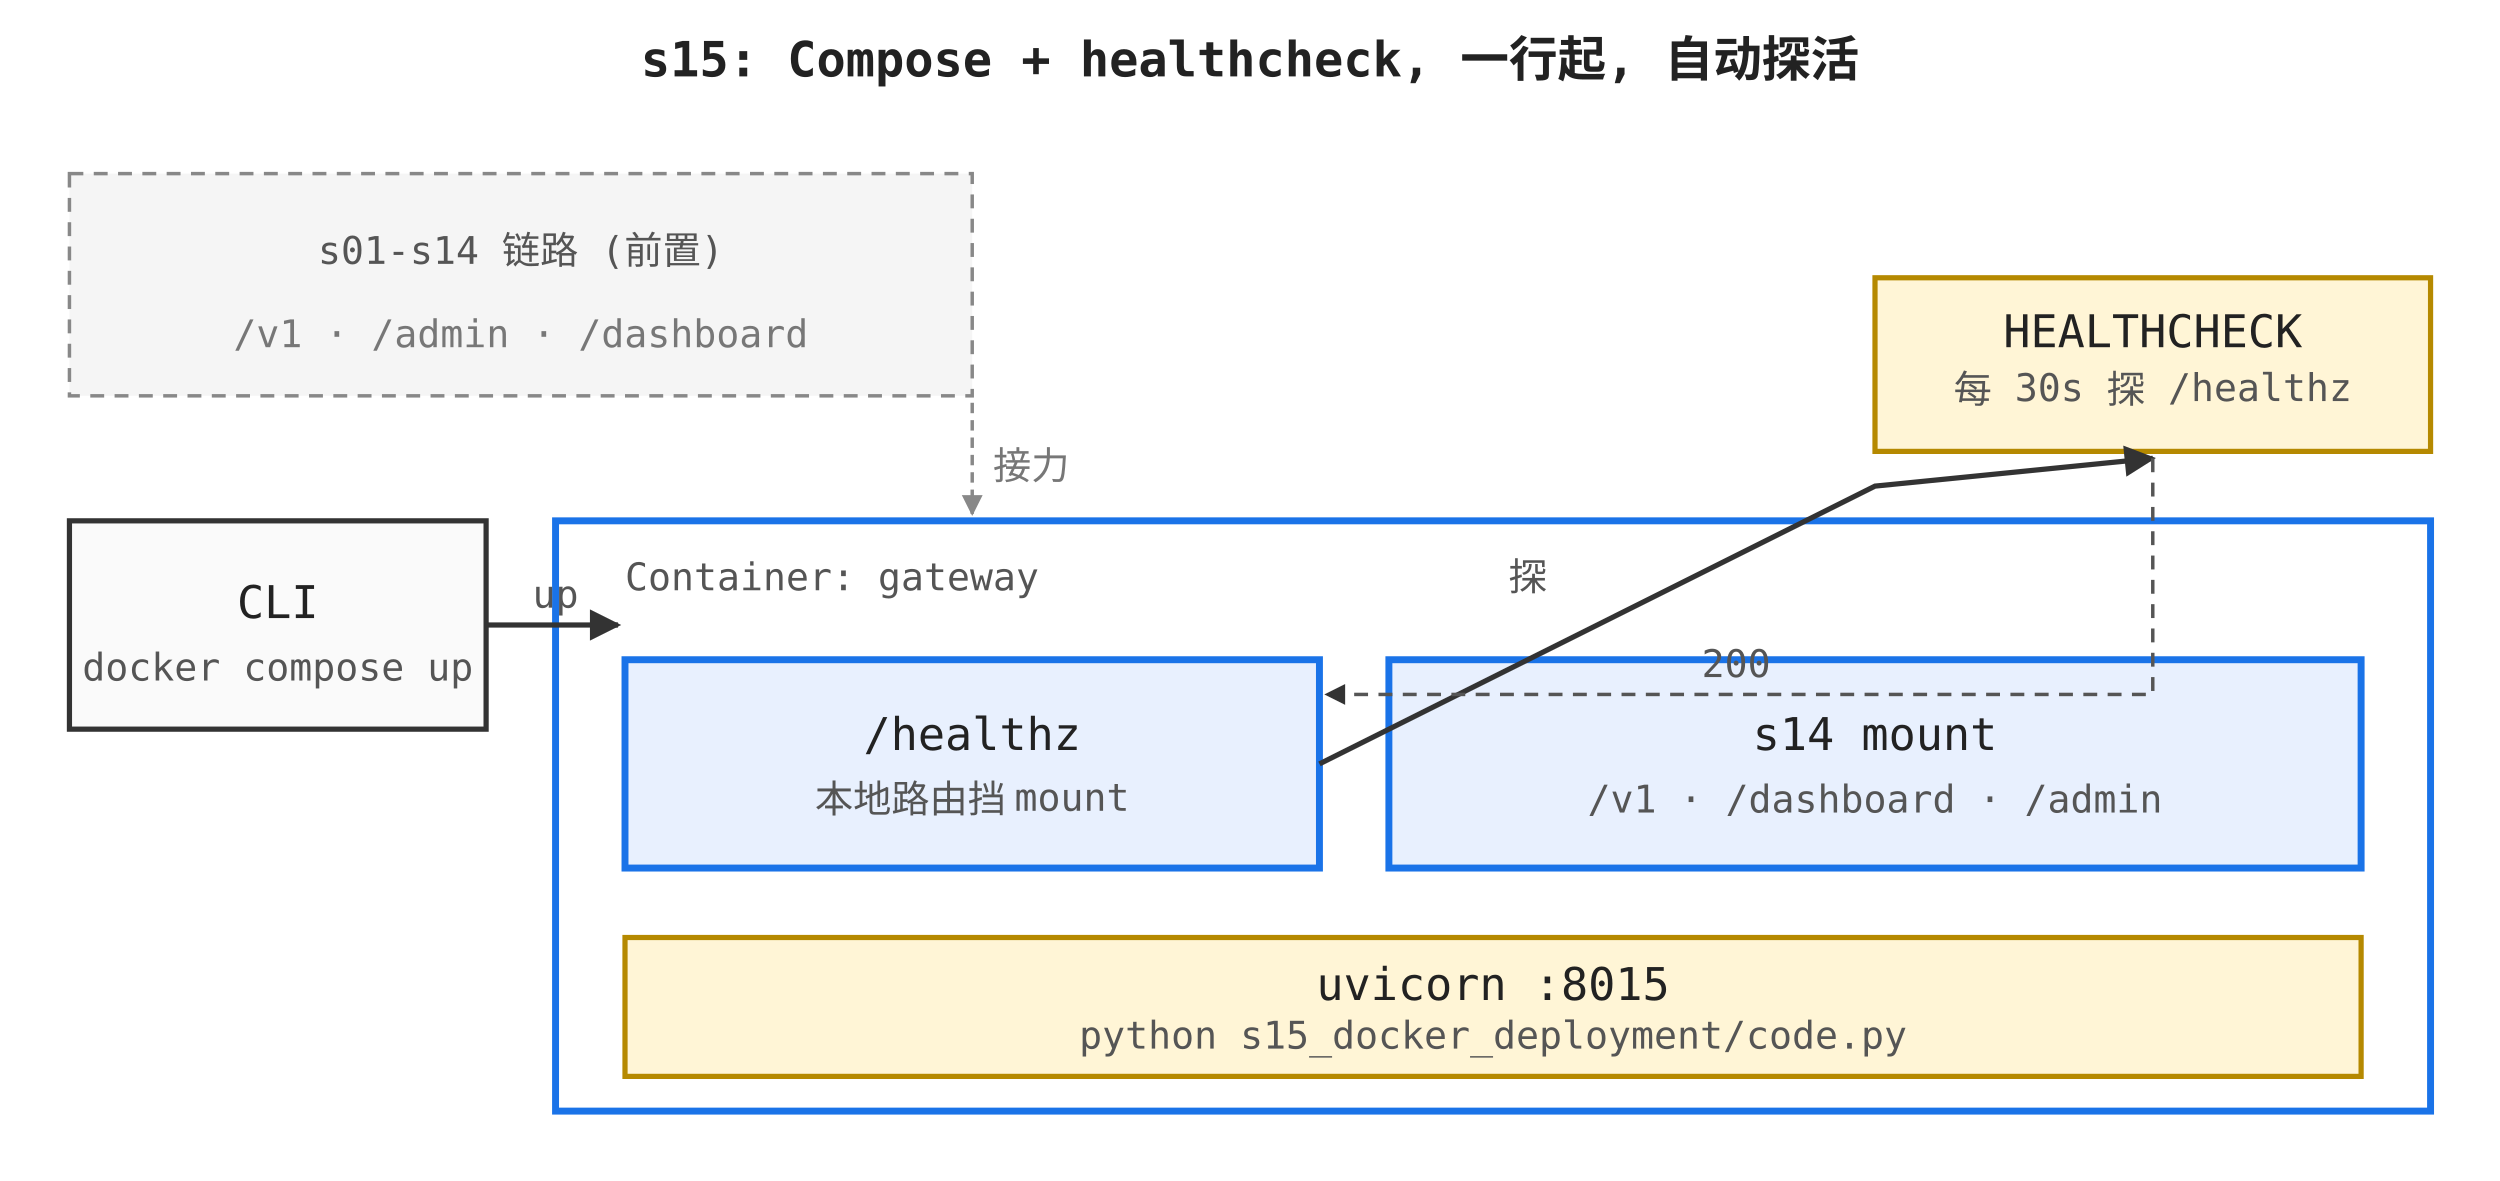
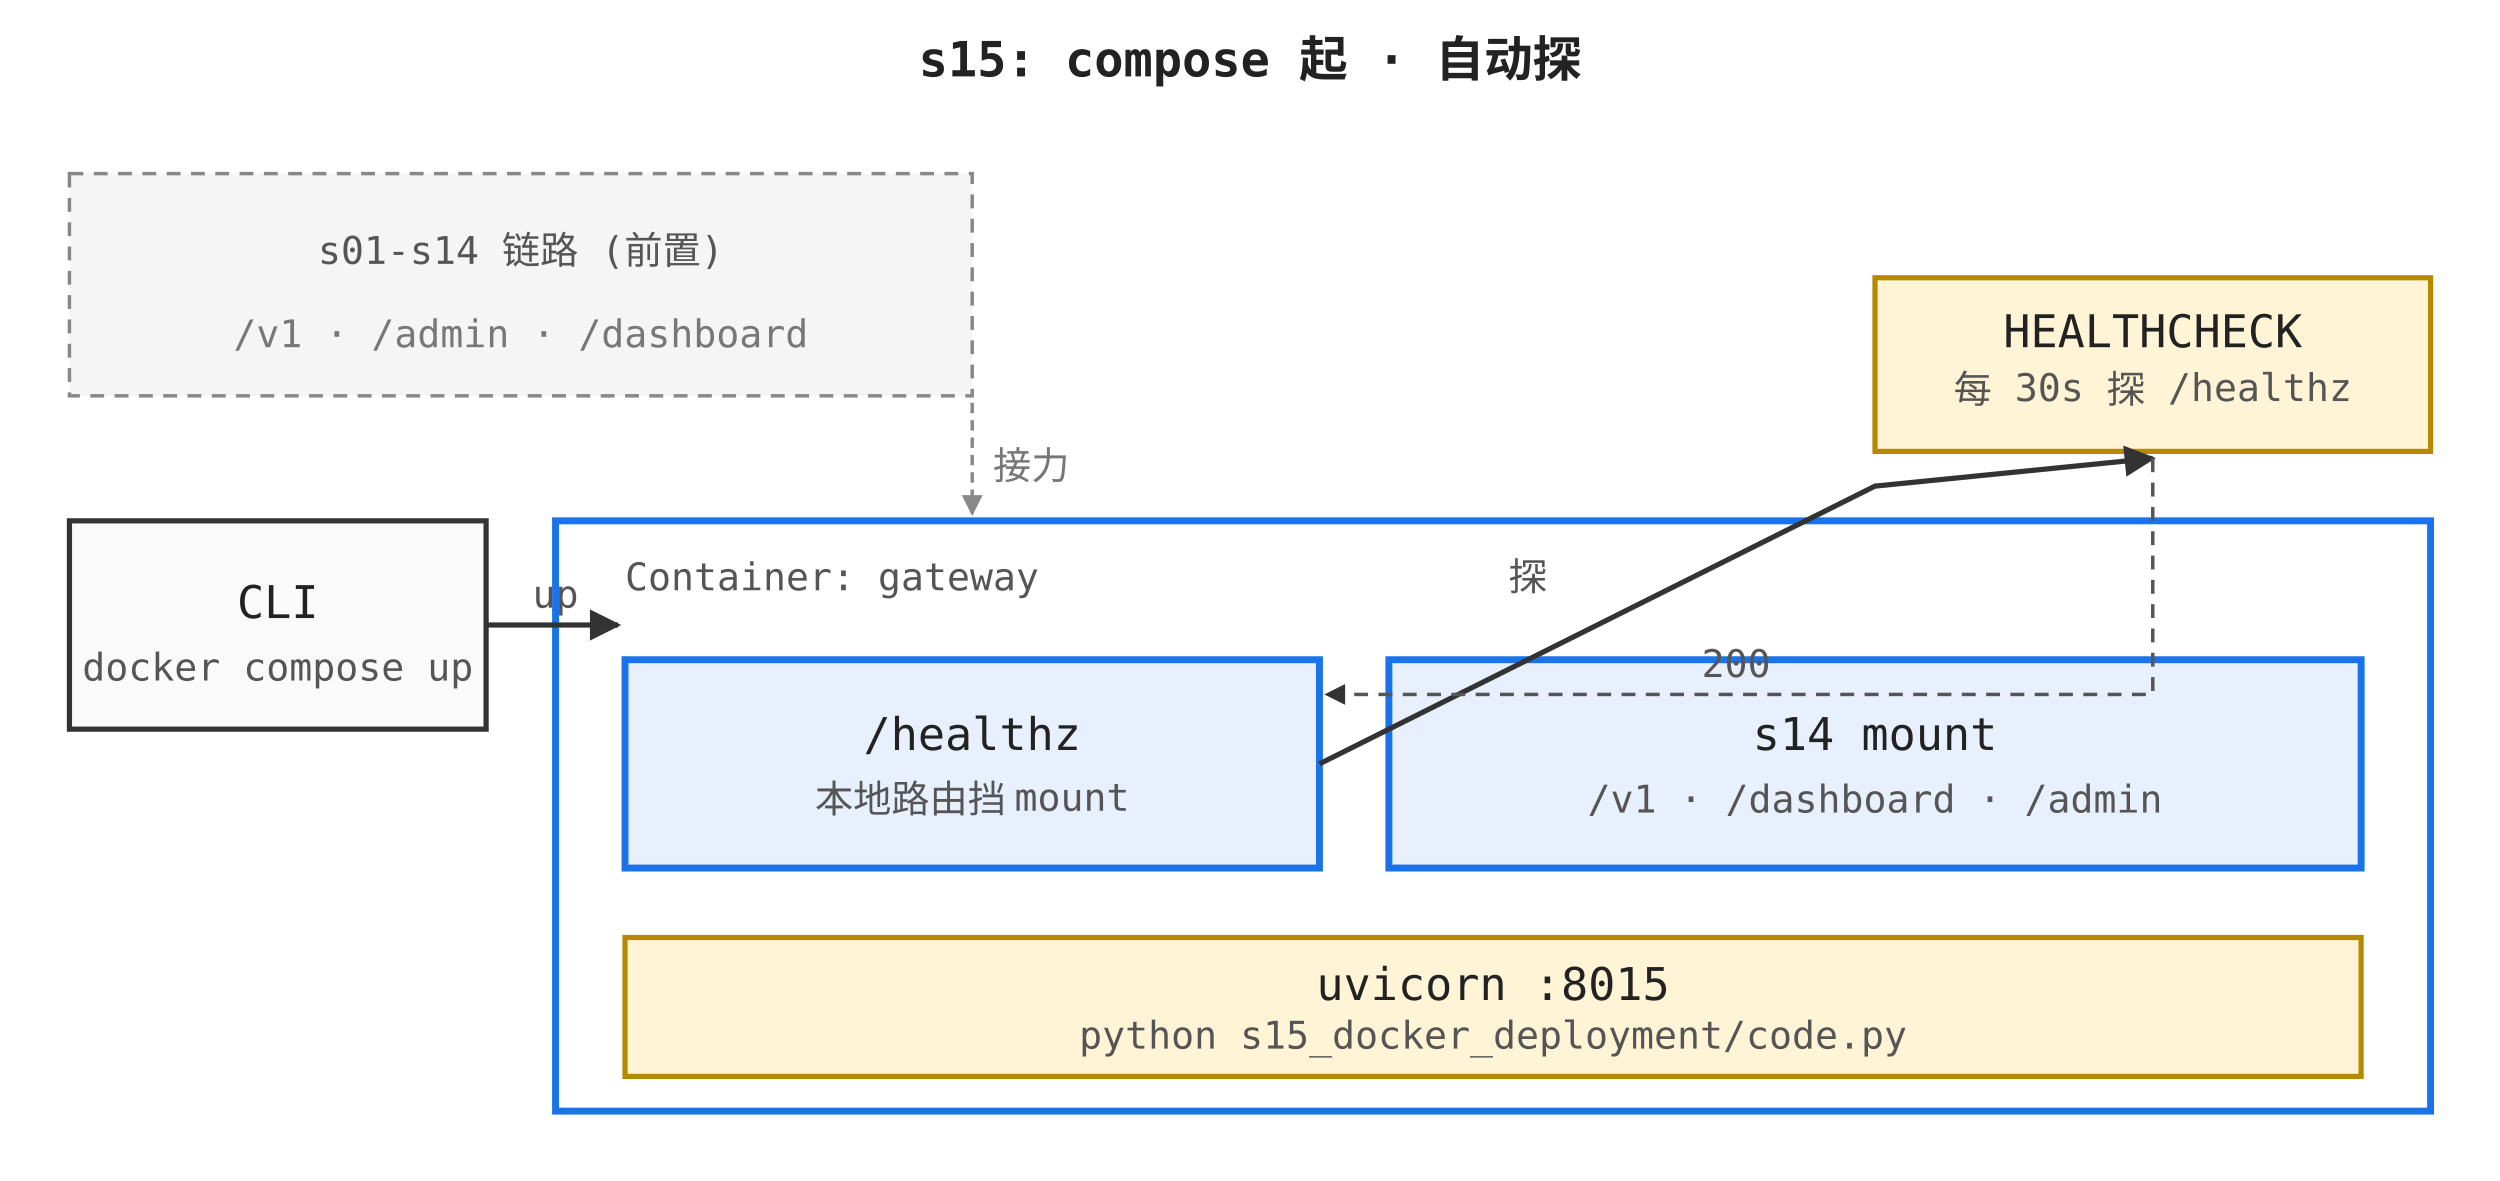
<svg xmlns="http://www.w3.org/2000/svg" viewBox="0 0 720 340" font-family="monospace">
  <style>
    .client     { fill: #fafafa; stroke: #333;    stroke-width: 1.5; }
    .gateway    { fill: #e8f0fe; stroke: #1a73e8; stroke-width: 2;   }
    .middleware { fill: #fff5d6; stroke: #b58900; stroke-width: 1.5; }
    .storage    { fill: #e6f4ea; stroke: #228b22; stroke-width: 1.5; }
    .upstream   { fill: #fce8e6; stroke: #c5221f; stroke-width: 1.5; }
    .reference  { fill: #f5f5f5; stroke: #888;    stroke-width: 1; stroke-dasharray: 4 3; }
    .title      { font-size: 14px; font-weight: bold; fill: #222; }
    .label      { font-size: 13px; fill: #222; }
    .small      { font-size: 11px; fill: #555; }
    .refsmall   { font-size: 11px; fill: #777; }
    .arrow      { stroke: #333; stroke-width: 1.5; fill: none; marker-end: url(#arrow); }
    .arrowR     { stroke: #555; stroke-width: 1;   fill: none; marker-end: url(#arrow); stroke-dasharray: 4 3; }
    .arrowRef   { stroke: #888; stroke-width: 1;   fill: none; marker-end: url(#arrowRef); stroke-dasharray: 3 2; }
  </style>
  <defs>
    <marker id="arrow" viewBox="0 0 10 10" refX="9" refY="5" markerWidth="6" markerHeight="6" orient="auto">
      <path d="M0,0 L10,5 L0,10 z" fill="#333" />
    </marker>
    <marker id="arrowRef" viewBox="0 0 10 10" refX="9" refY="5" markerWidth="6" markerHeight="6" orient="auto">
      <path d="M0,0 L10,5 L0,10 z" fill="#888" />
    </marker>
  </defs>
-   <text x="360" y="22" text-anchor="middle" class="title">s15: Compose + healthcheck, 一行起, 自动探活</text>
+   <text x="360" y="22" text-anchor="middle" class="title">s15: compose 起 · 自动探</text>
  <rect class="reference" x="20" y="50" width="260" height="64" />
  <text x="150" y="76" text-anchor="middle" class="small" fill="#555">s01-s14 链路 (前置)</text>
  <text x="150" y="100" text-anchor="middle" class="refsmall">/v1 · /admin · /dashboard</text>
  <rect class="client" x="20" y="150" width="120" height="60" />
  <text x="80" y="178" text-anchor="middle" class="label">CLI</text>
  <text x="80" y="196" text-anchor="middle" class="small">docker compose up</text>
  <rect x="160" y="150" width="540" height="170" fill="none" stroke="#1a73e8" stroke-width="2" />
  <text x="180" y="170" text-anchor="start" class="small" fill="#1a73e8">Container: gateway</text>
  <rect class="gateway" x="180" y="190" width="200" height="60" />
  <text x="280" y="216" text-anchor="middle" class="label">/healthz</text>
  <text x="280" y="234" text-anchor="middle" class="small">本地路由挡 mount</text>
  <rect class="gateway" x="400" y="190" width="280" height="60" />
  <text x="540" y="216" text-anchor="middle" class="label">s14 mount</text>
  <text x="540" y="234" text-anchor="middle" class="small">/v1 · /dashboard · /admin</text>
  <rect class="middleware" x="180" y="270" width="500" height="40" />
  <text x="430" y="288" text-anchor="middle" class="label">uvicorn :8015</text>
  <text x="430" y="302" text-anchor="middle" class="small">python s15_docker_deployment/code.py</text>
  <rect class="middleware" x="540" y="80" width="160" height="50" />
  <text x="620" y="100" text-anchor="middle" class="label">HEALTHCHECK</text>
  <text x="620" y="116" text-anchor="middle" class="small">每 30s 探 /healthz</text>
  <line class="arrow" x1="140" y1="180" x2="178" y2="180" />
  <text x="160" y="175" text-anchor="middle" class="small">up</text>
  <polyline class="arrow" points="380,220 540,140 620,132" />
  <text x="440" y="170" text-anchor="middle" class="small" fill="#1a73e8">探</text>
  <polyline class="arrowR" points="620,132 620,200 382,200" />
  <text x="500" y="195" text-anchor="middle" class="small" fill="#228b22">200</text>
  <line class="arrowRef" x1="280" y1="116" x2="280" y2="148" />
  <text x="286" y="138" text-anchor="start" class="refsmall">接力</text>
</svg>
